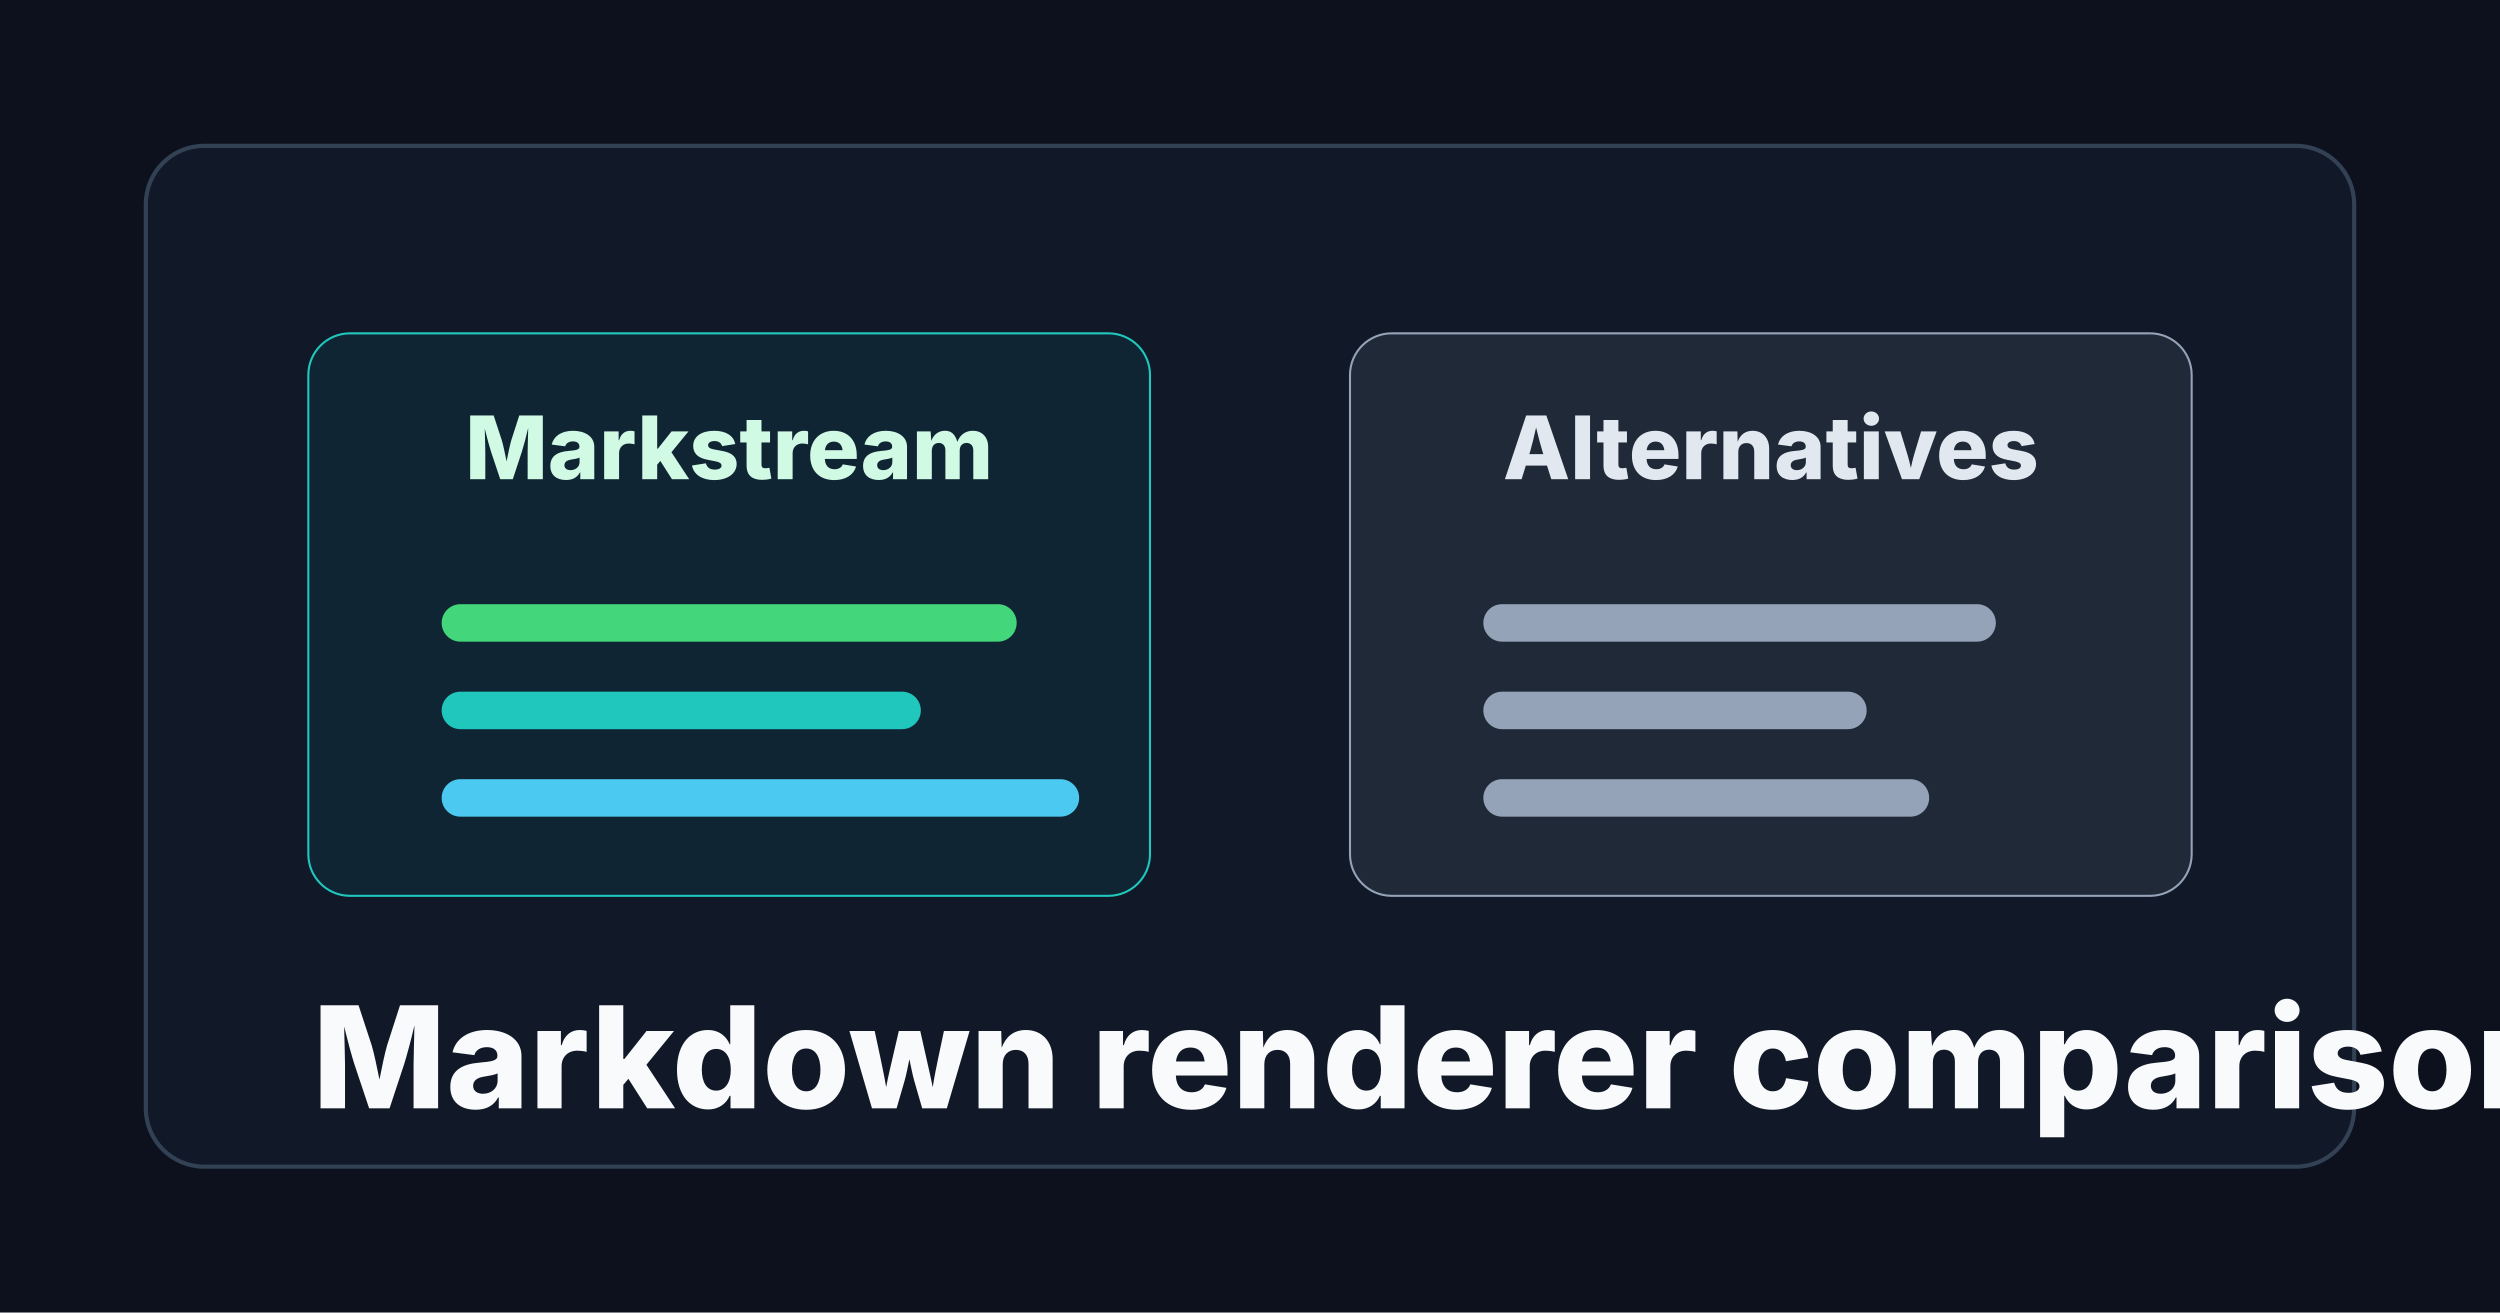
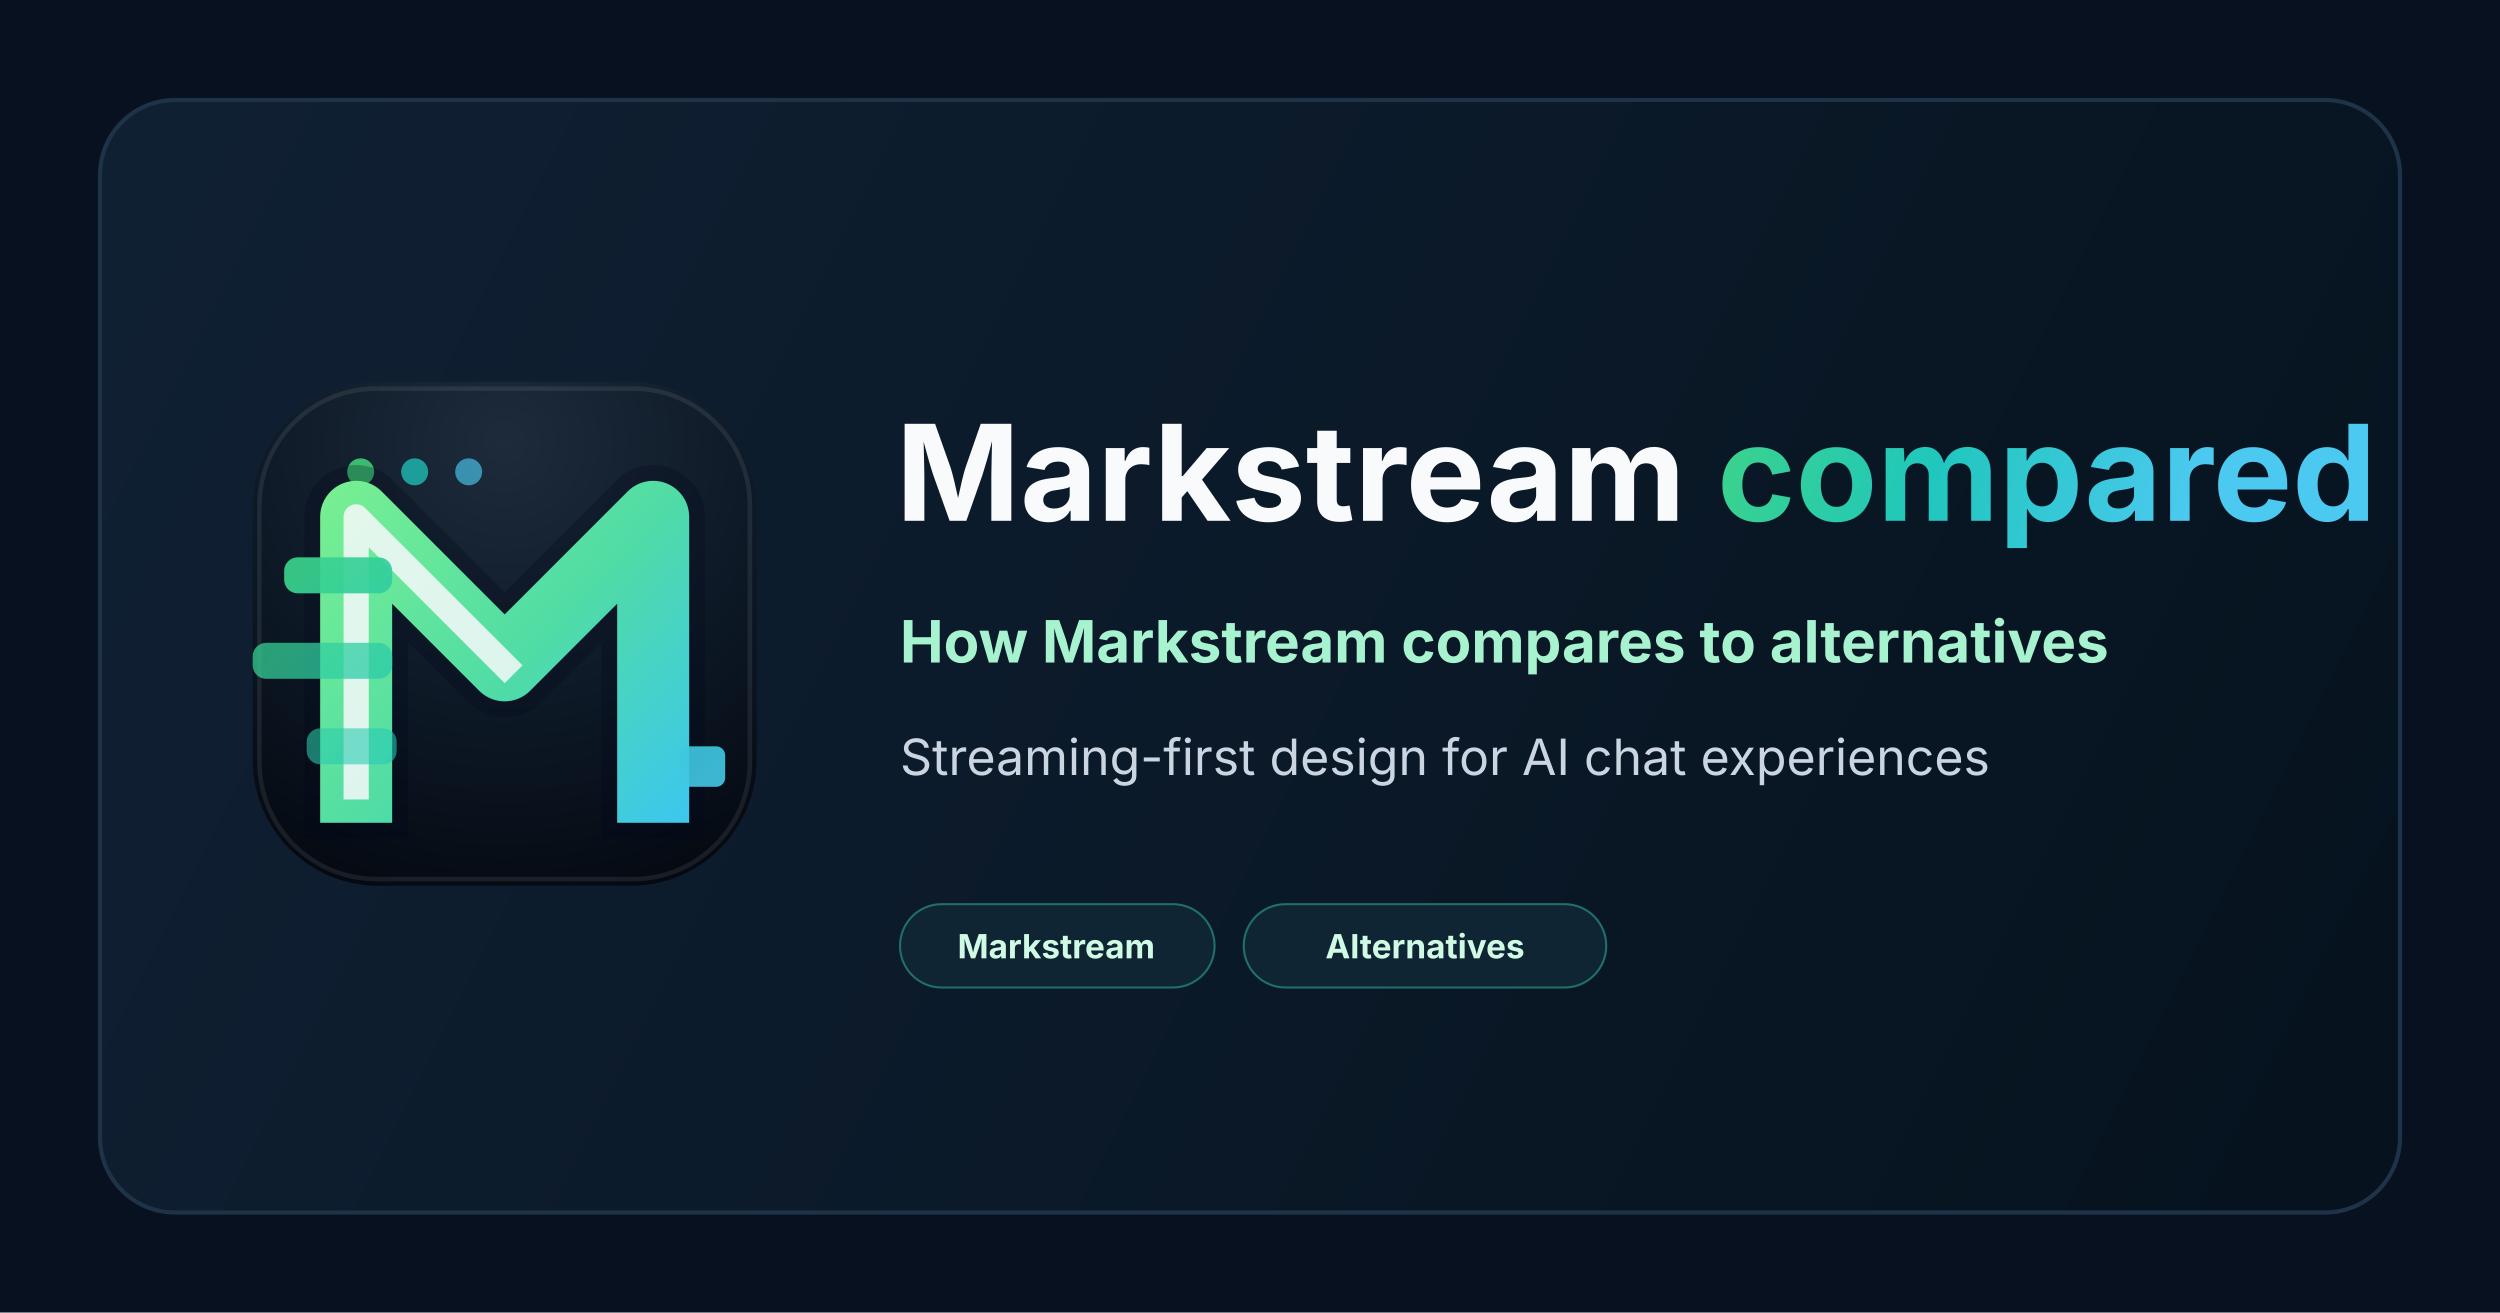
<svg xmlns="http://www.w3.org/2000/svg" width="1200" height="630" viewBox="0 0 1200 630" fill="none">
-   <rect width="1200" height="630" fill="#0c111d" />
-   <rect x="70" y="70" width="1060" height="490" rx="28" fill="#111827" stroke="#334155" stroke-width="2" />
-   <rect x="148" y="160" width="404" height="270" rx="20" fill="#0f2534" stroke="#20c7bd" />
-   <rect x="648" y="160" width="404" height="270" rx="20" fill="#1f2937" stroke="#94a3b8" />
-   <text x="350" y="230" fill="#d1fae5" font-family="Inter, ui-sans-serif, -apple-system, BlinkMacSystemFont, 'Segoe UI', sans-serif" font-size="42" font-weight="780" text-anchor="middle">Markstream</text>
-   <text x="850" y="230" fill="#e2e8f0" font-family="Inter, ui-sans-serif, -apple-system, BlinkMacSystemFont, 'Segoe UI', sans-serif" font-size="42" font-weight="780" text-anchor="middle">Alternatives</text>
-   <rect x="212" y="290" width="276" height="18" rx="9" fill="#43d67b" />
-   <rect x="212" y="332" width="230" height="18" rx="9" fill="#20c7bd" />
-   <rect x="212" y="374" width="306" height="18" rx="9" fill="#4cc9f0" />
-   <rect x="712" y="290" width="246" height="18" rx="9" fill="#94a3b8" />
-   <rect x="712" y="332" width="184" height="18" rx="9" fill="#94a3b8" />
-   <rect x="712" y="374" width="214" height="18" rx="9" fill="#94a3b8" />
-   <text x="150" y="532" fill="#f8fafc" font-family="Inter, ui-sans-serif, -apple-system, BlinkMacSystemFont, 'Segoe UI', sans-serif" font-size="68" font-weight="780">Markdown renderer comparison</text>
+   <rect width="1200" height="630" fill="#07111f" />
+   <rect x="48" y="48" width="1104" height="534" rx="36" fill="url(#panel)" stroke="#1e3348" stroke-width="2" />
+   <g transform="translate(104 166) scale(2.16)">
+     <rect x="8" y="8" width="112" height="112" rx="28" fill="url(#tileBg)" />
+     <rect x="9.5" y="9.5" width="109" height="109" rx="26" fill="none" stroke="#fff" stroke-opacity=".08" />
+     <circle cx="32" cy="28" r="3" fill="#43d67b" opacity=".85" />
+     <circle cx="44" cy="28" r="3" fill="#20c7bd" opacity=".75" />
+     <circle cx="56" cy="28" r="3" fill="#4cc9f0" opacity=".65" />
+     <g transform="translate(0 5)">
+       <path d="M31 93V33l33 33 33-33v60" fill="none" stroke="#020617" stroke-opacity=".26" stroke-width="23" stroke-linecap="square" stroke-linejoin="round" />
+       <path d="M31 93V33l33 33 33-33v60" fill="none" stroke="url(#msGradSoft)" stroke-width="16" stroke-linecap="square" stroke-linejoin="round" />
+       <path d="M31 93V33l33 33" fill="none" stroke="#f8fafc" stroke-opacity=".84" stroke-width="5.6" stroke-linecap="square" stroke-linejoin="round" />
+       <rect x="15" y="42" width="24" height="8" rx="3" fill="url(#msGrad)" opacity=".92" />
+       <rect x="8" y="61" width="31" height="8" rx="3" fill="url(#msGrad)" opacity=".74" />
+       <rect x="20" y="80" width="20" height="8" rx="3" fill="url(#msGrad)" opacity=".58" />
+       <rect x="103" y="84" width="10" height="9" rx="2" fill="url(#msGrad)" opacity=".9" />
+     </g>
+   </g>
+   <text x="430" y="250" fill="#f8fafc" font-family="Inter, ui-sans-serif, -apple-system, BlinkMacSystemFont, 'Segoe UI', sans-serif" font-size="64" font-weight="750">Markstream <tspan fill="url(#msGradText)">compared</tspan>
+   </text>
+   <text x="432" y="318" fill="#a7f3d0" font-family="Inter, ui-sans-serif, -apple-system, BlinkMacSystemFont, 'Segoe UI', sans-serif" font-size="28" font-weight="700">How Markstream compares to alternatives</text>
+   <text x="432" y="372" fill="#cbd5e1" font-family="Inter, ui-sans-serif, -apple-system, BlinkMacSystemFont, 'Segoe UI', sans-serif" font-size="24">Streaming-first design for AI chat experiences</text>
+   <g transform="translate(432 434)">
+     <rect width="151" height="40" rx="20" fill="#0f2534" stroke="#1f6f6b" />
+     <text x="75" y="26" fill="#d1fae5" font-family="Inter, ui-sans-serif, -apple-system, BlinkMacSystemFont, 'Segoe UI', sans-serif" font-size="16" font-weight="700" text-anchor="middle">Markstream</text>
+     <rect x="165" width="174" height="40" rx="20" fill="#0f2534" stroke="#1f6f6b" />
+     <text x="252" y="26" fill="#d1fae5" font-family="Inter, ui-sans-serif, -apple-system, BlinkMacSystemFont, 'Segoe UI', sans-serif" font-size="16" font-weight="700" text-anchor="middle">Alternatives</text>
+   </g>
+   <defs>
+     <linearGradient id="panel" x1="78" y1="70" x2="1088" y2="576" gradientUnits="userSpaceOnUse">
+       <stop stop-color="#102033" />
+       <stop offset="1" stop-color="#06131f" />
+     </linearGradient>
+     <linearGradient id="msGrad" x1="18" y1="18" x2="112" y2="108" gradientUnits="userSpaceOnUse">
+       <stop stop-color="#43d67b" />
+       <stop offset=".52" stop-color="#20c7bd" />
+       <stop offset="1" stop-color="#4cc9f0" />
+     </linearGradient>
+     <linearGradient id="msGradSoft" x1="20" y1="20" x2="108" y2="100" gradientUnits="userSpaceOnUse">
+       <stop stop-color="#7df28f" />
+       <stop offset=".55" stop-color="#50dca5" />
+       <stop offset="1" stop-color="#3bc6f2" />
+     </linearGradient>
+     <linearGradient id="msGradText" x1="786" y1="226" x2="1042" y2="290" gradientUnits="userSpaceOnUse">
+       <stop stop-color="#43d67b" />
+       <stop offset=".52" stop-color="#20c7bd" />
+       <stop offset="1" stop-color="#4cc9f0" />
+     </linearGradient>
+     <radialGradient id="tileBg" cx="50%" cy="12%" r="92%">
+       <stop stop-color="#1d2b3b" />
+       <stop offset=".62" stop-color="#0c1724" />
+       <stop offset="1" stop-color="#050a12" />
+     </radialGradient>
+   </defs>
</svg>
